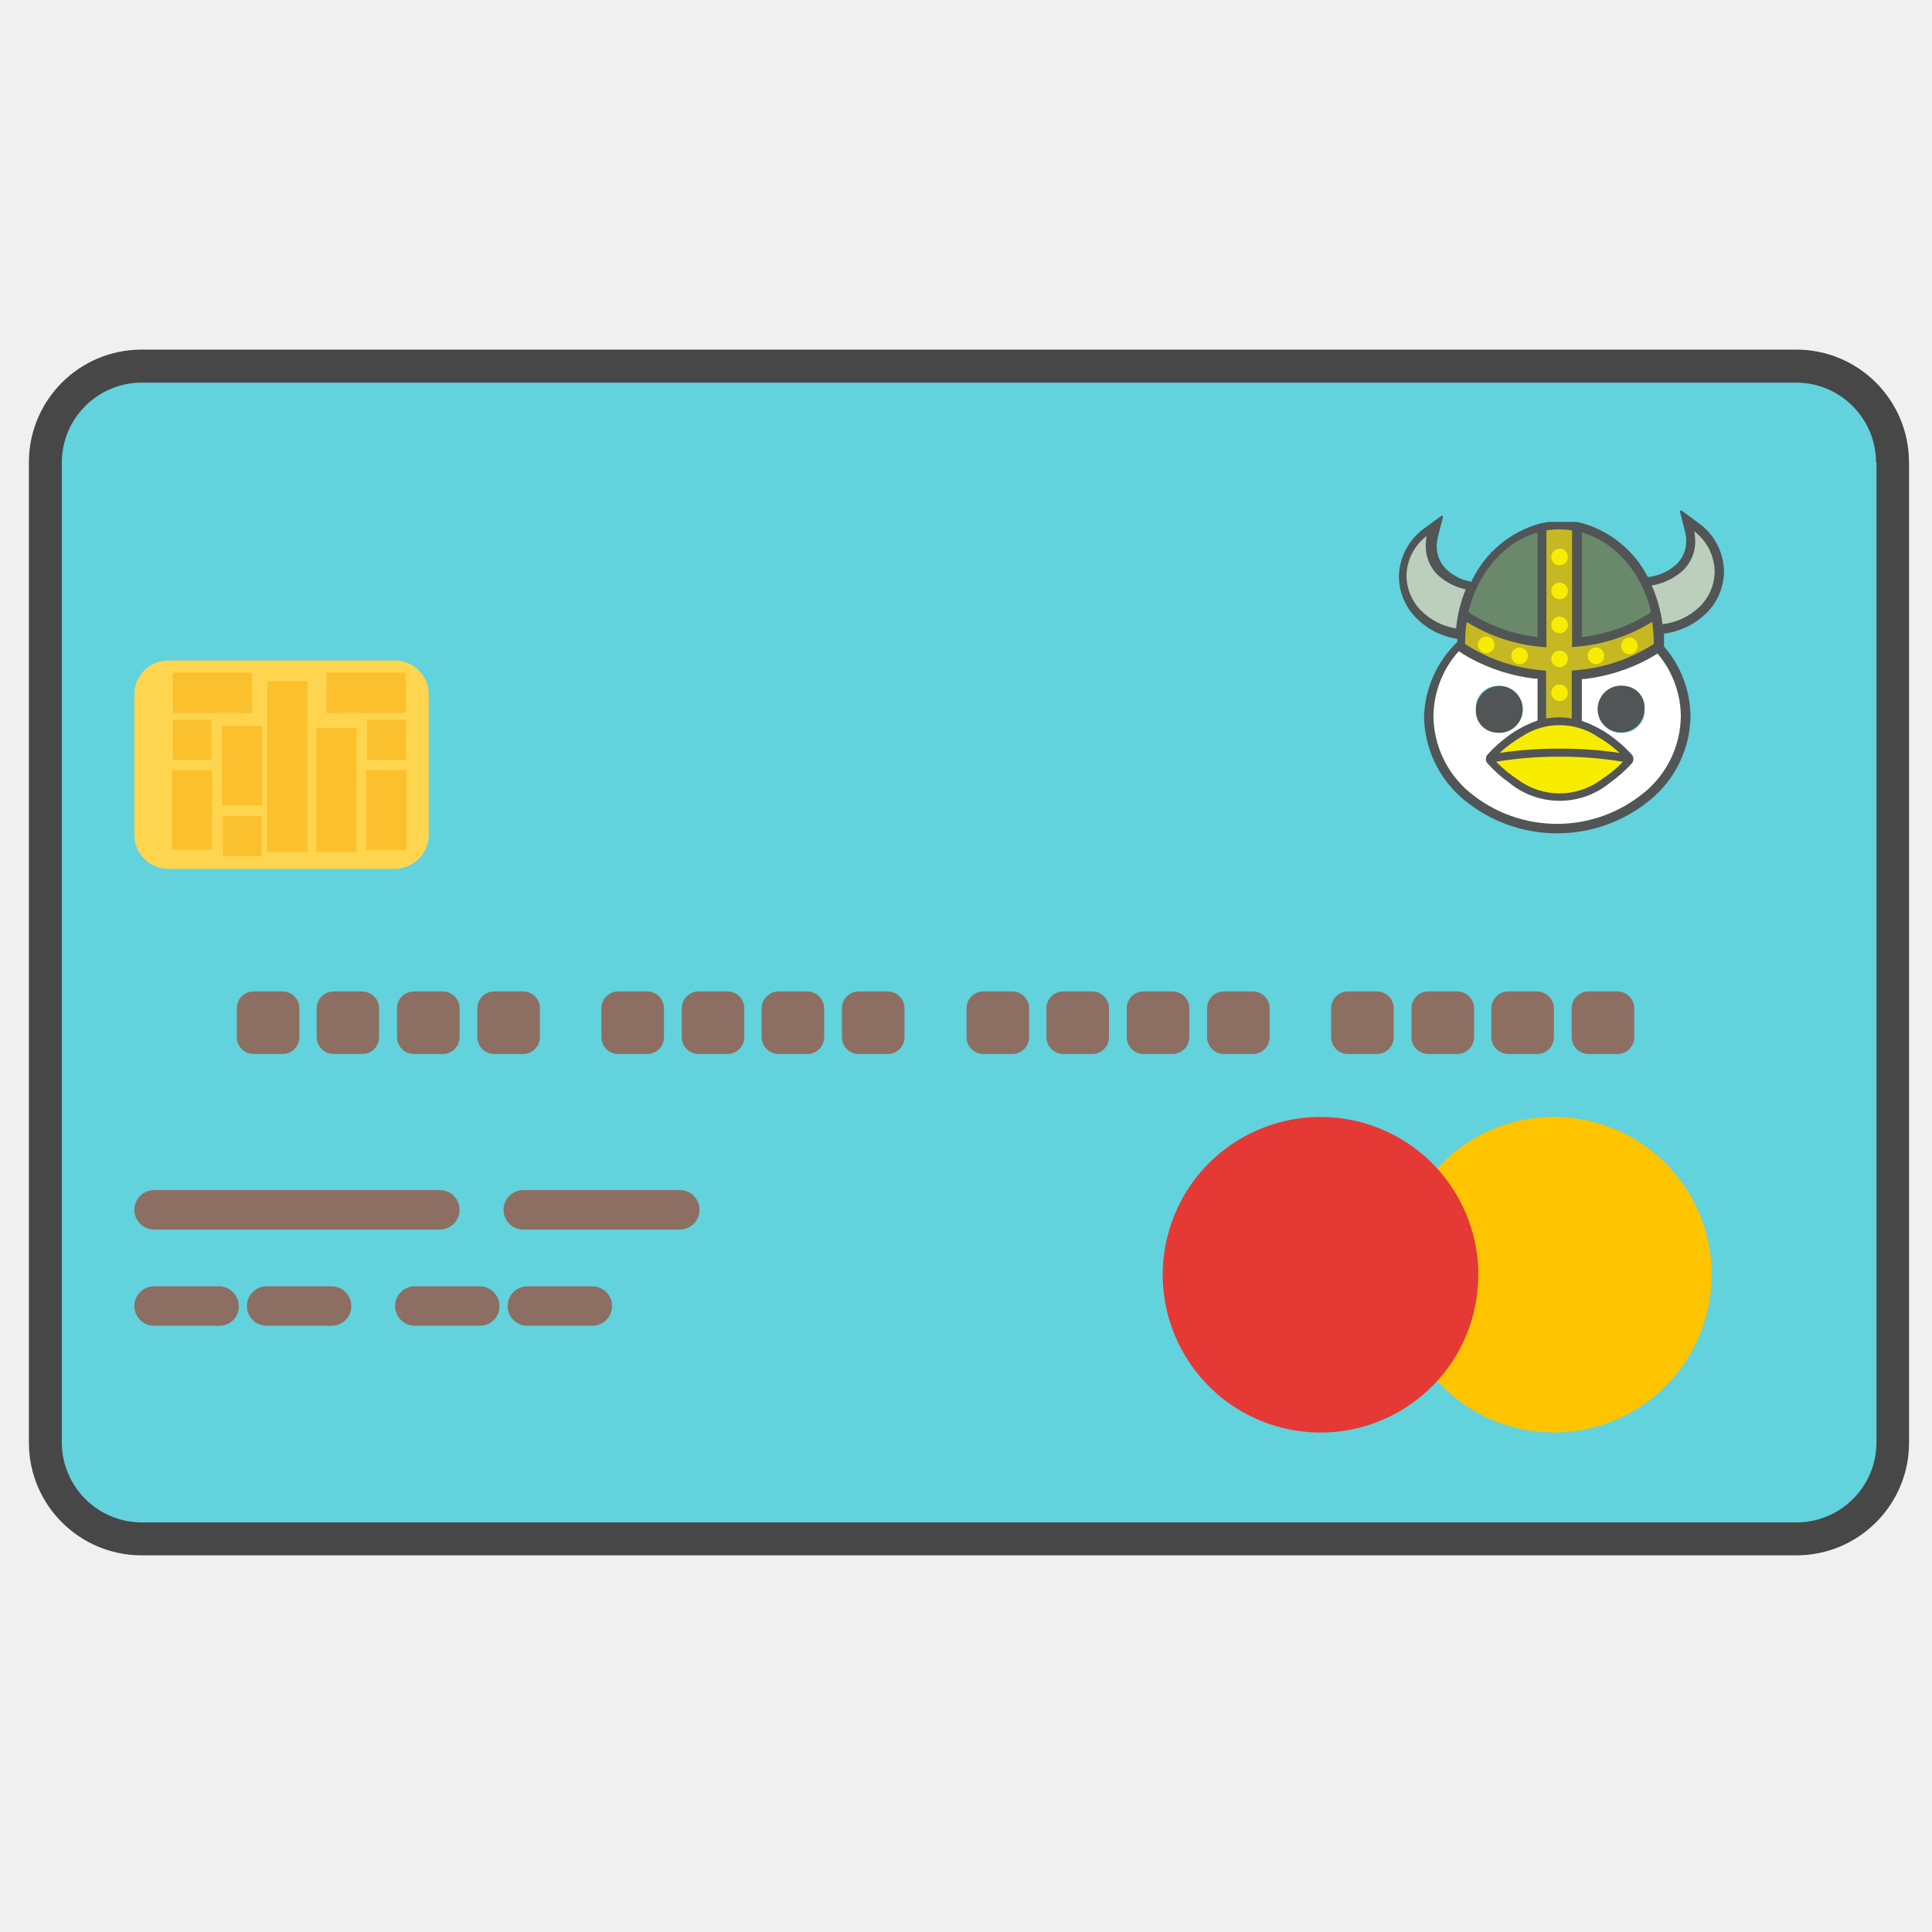
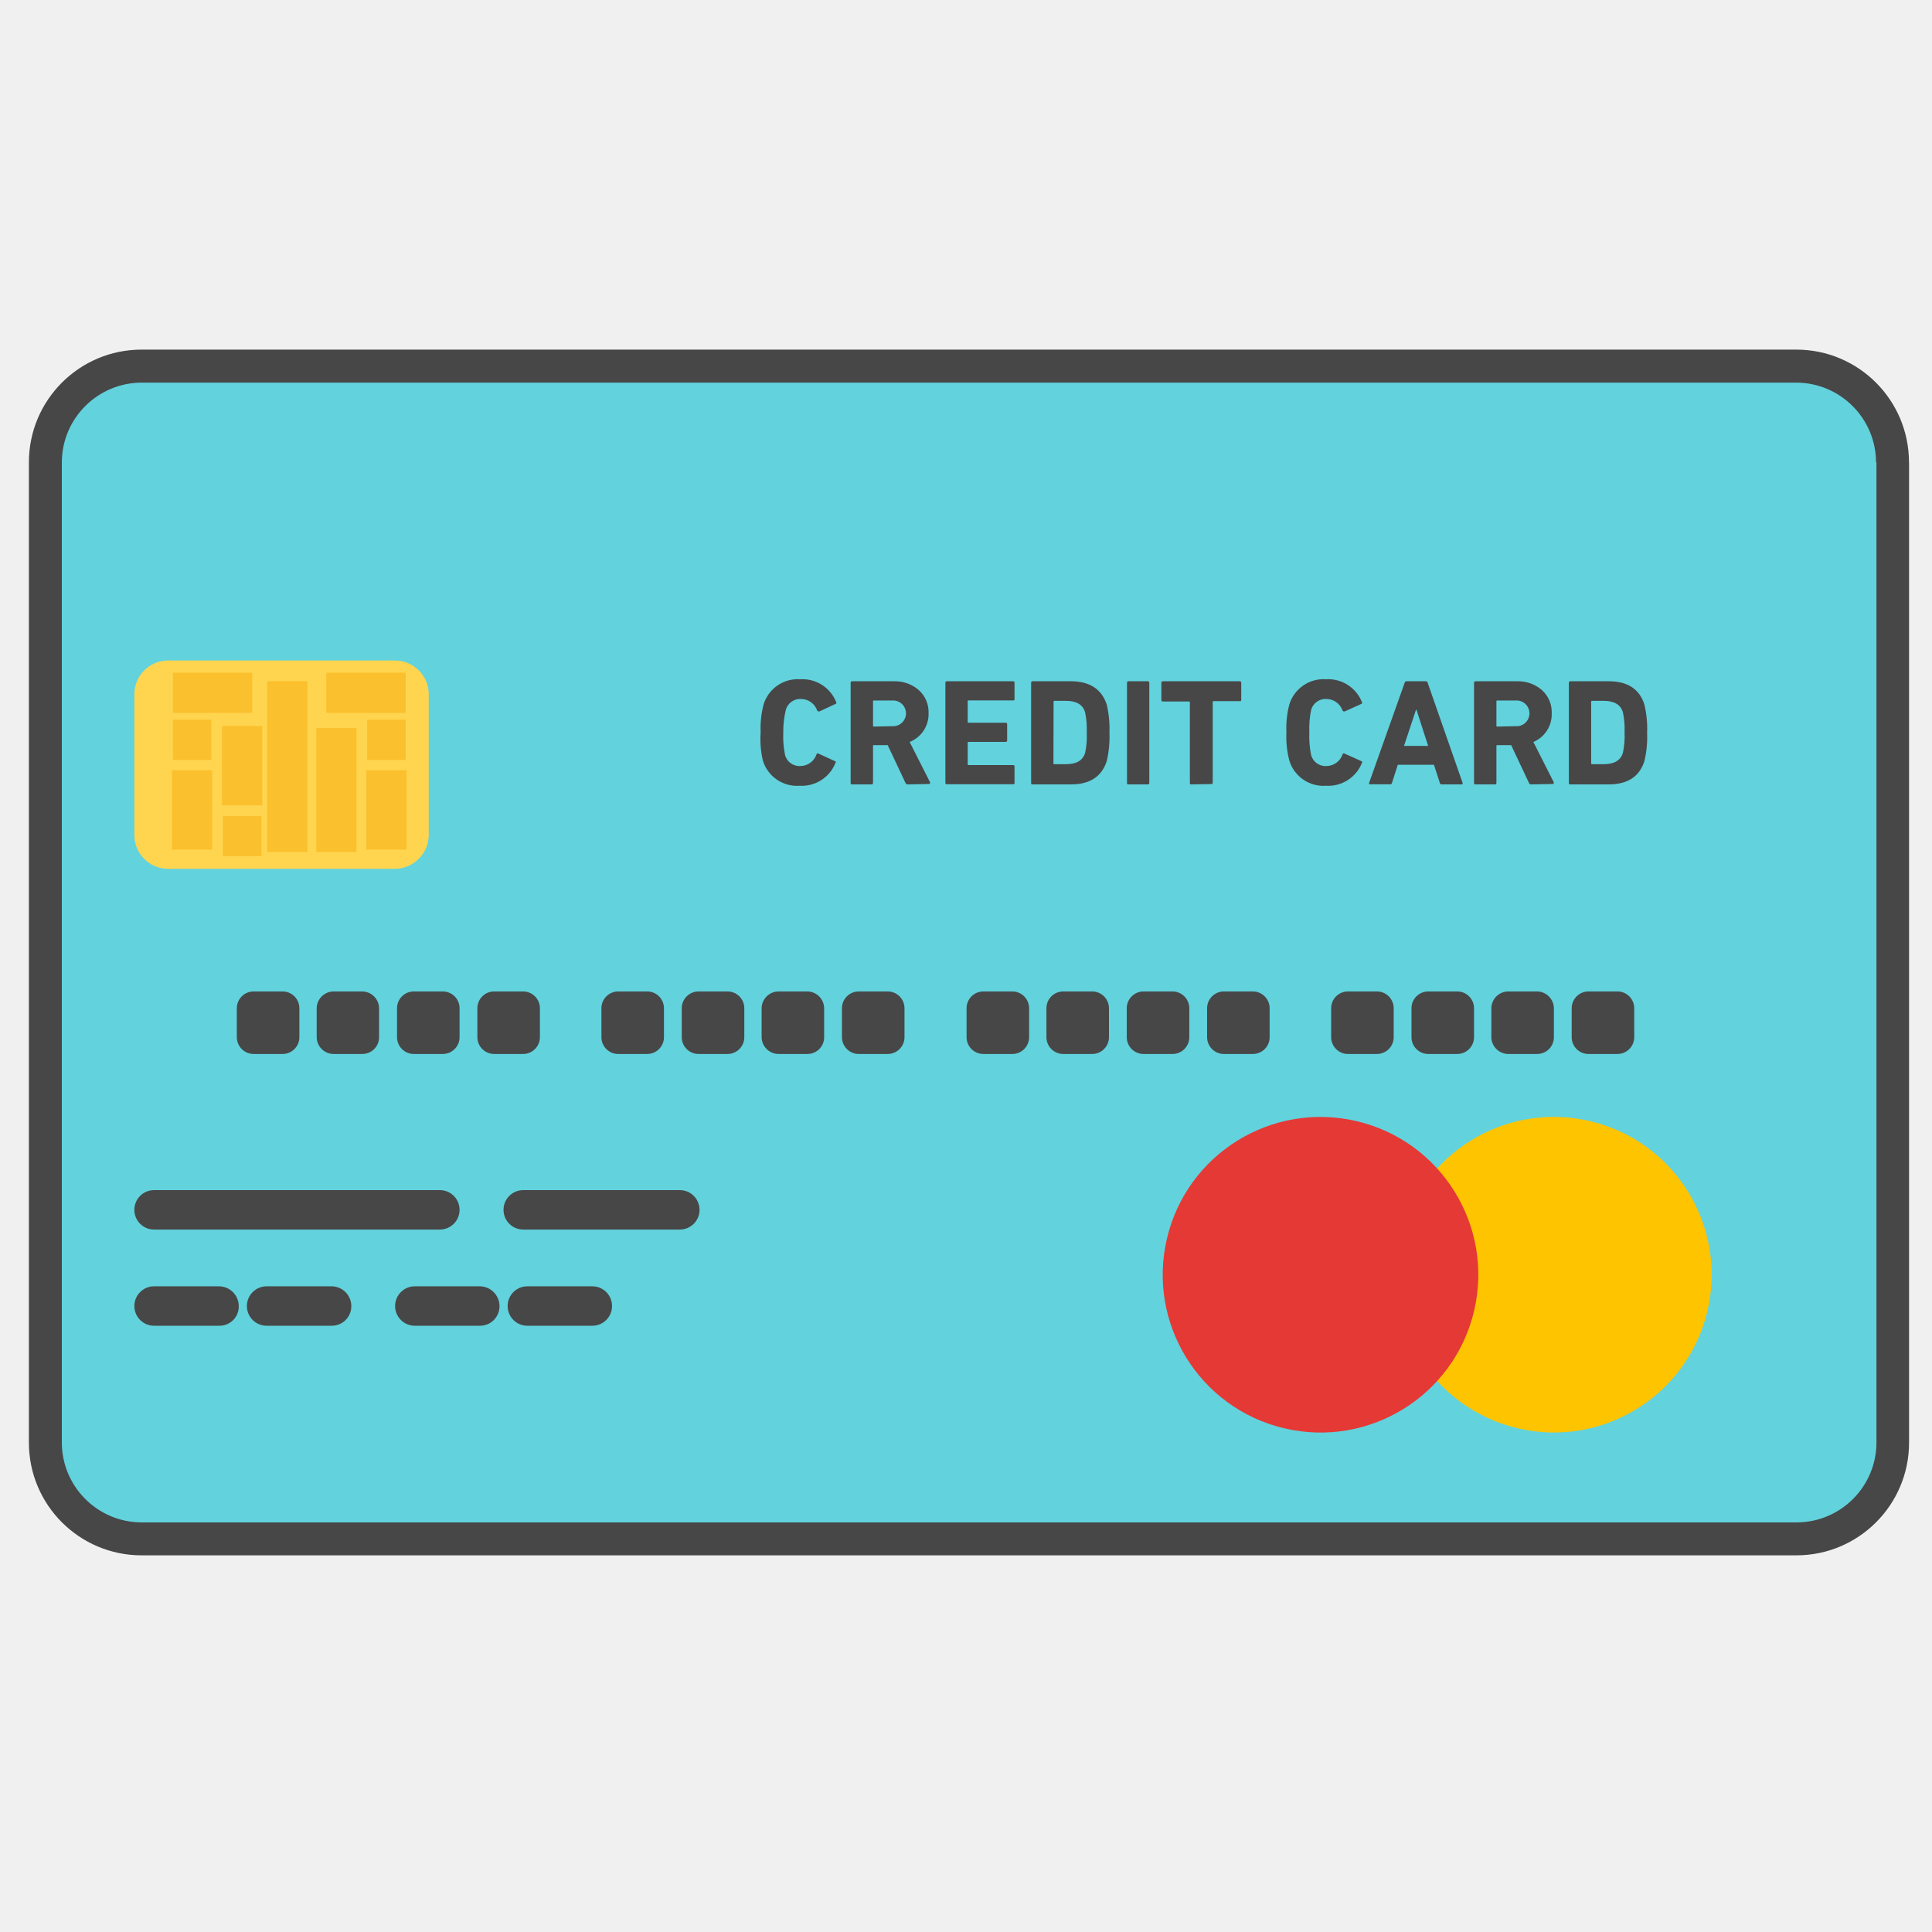
<svg xmlns="http://www.w3.org/2000/svg" id="materials" viewBox="0 0 240 240">
  <defs>
-     <style>.cls-1{fill:#62d2dd;}.cls-2{fill:#474747;}.cls-3{fill:#ffc400;}.cls-4{fill:#e53935;}.cls-5{fill:#8d6e63;}.cls-6{fill:#ffd54f;}.cls-7{fill:none;stroke:#fbc02d;stroke-miterlimit:10;stroke-width:5px;}.cls-8{fill:#fff;}.cls-9{fill:#bccebc;}.cls-10{fill:#6a896b;}.cls-11{fill:#515556;}.cls-12{fill:#c5b823;}.cls-13{fill:#f8ed00;}</style>
+     <style>.cls-1{fill:#62d2dd;}.cls-2{fill:#474747;}.cls-3{fill:#ffc400;}.cls-4{fill:#e53935;}.cls-5{fill:#ffd54f;}.cls-6{fill:none;stroke:#fbc02d;stroke-miterlimit:10;stroke-width:5px;}</style>
  </defs>
  <rect class="cls-1" x="5.64" y="45.48" width="229.46" height="145.68" rx="11.95" />
  <path class="cls-2" d="M235.1,57.43h-2V179.21a9.94,9.94,0,0,1-9.9,9.91H17.59a9.94,9.94,0,0,1-9.91-9.91V57.43a9.94,9.94,0,0,1,9.91-9.9H223.15a9.94,9.94,0,0,1,9.9,9.9h4.09a14,14,0,0,0-14-14H17.59a14,14,0,0,0-14,14V179.21a14,14,0,0,0,14,14H223.15a14,14,0,0,0,14-14V57.43Z" />
  <circle class="cls-3" cx="193.03" cy="158.36" r="19.6" transform="translate(-5.44 309.84) rotate(-76.72)" />
  <circle class="cls-4" cx="164.05" cy="158.36" r="19.6" transform="translate(-27.77 281.64) rotate(-76.72)" />
-   <rect class="cls-5" x="29.42" y="123.16" width="7.77" height="7.77" rx="2.09" />
-   <path class="cls-5" d="M45,130.93H41.43a2.11,2.11,0,0,1-2.09-2.09v-3.58a2.12,2.12,0,0,1,2.09-2.1H45a2.12,2.12,0,0,1,2.09,2.1v3.58A2.08,2.08,0,0,1,45,130.93Z" />
-   <rect class="cls-5" x="49.32" y="123.16" width="7.77" height="7.77" rx="2.09" />
-   <rect class="cls-5" x="59.3" y="123.16" width="7.77" height="7.77" rx="2.09" />
-   <rect class="cls-5" x="74.71" y="123.16" width="7.77" height="7.77" rx="2.09" />
-   <rect class="cls-5" x="84.69" y="123.16" width="7.77" height="7.77" rx="2.09" />
-   <path class="cls-5" d="M100.29,130.93H96.7a2.12,2.12,0,0,1-2.09-2.09v-3.58a2.12,2.12,0,0,1,2.09-2.1h3.59a2.12,2.12,0,0,1,2.09,2.1v3.58A2.08,2.08,0,0,1,100.29,130.93Z" />
-   <rect class="cls-5" x="104.59" y="123.16" width="7.77" height="7.77" rx="2.09" />
-   <rect class="cls-5" x="120.07" y="123.16" width="7.77" height="7.77" rx="2.09" />
-   <rect class="cls-5" x="129.99" y="123.16" width="7.77" height="7.77" rx="2.09" />
-   <rect class="cls-5" x="139.97" y="123.16" width="7.77" height="7.77" rx="2.09" />
-   <rect class="cls-5" x="149.95" y="123.16" width="7.77" height="7.77" rx="2.09" />
-   <rect class="cls-5" x="165.36" y="123.16" width="7.77" height="7.77" rx="2.09" />
-   <rect class="cls-5" x="175.34" y="123.16" width="7.77" height="7.77" rx="2.09" />
-   <path class="cls-5" d="M190.94,130.93h-3.59a2.12,2.12,0,0,1-2.09-2.09v-3.58a2.12,2.12,0,0,1,2.09-2.1h3.59a2.12,2.12,0,0,1,2.09,2.1v3.58A2.08,2.08,0,0,1,190.94,130.93Z" />
-   <rect class="cls-5" x="195.24" y="123.16" width="7.77" height="7.77" rx="2.09" />
-   <path class="cls-5" d="M54.64,152.74H19.14a2.45,2.45,0,1,1,0-4.9h35.5a2.45,2.45,0,1,1,0,4.9Z" />
-   <path class="cls-5" d="M84.45,152.74H65a2.45,2.45,0,0,1,0-4.9H84.45a2.45,2.45,0,1,1,0,4.9Z" />
-   <path class="cls-5" d="M27.21,164.69H19.14a2.45,2.45,0,1,1,0-4.9h8.07a2.47,2.47,0,0,1,2.45,2.45A2.39,2.39,0,0,1,27.21,164.69Z" />
-   <path class="cls-5" d="M41.19,164.69H33.12a2.45,2.45,0,1,1,0-4.9h8.07a2.46,2.46,0,0,1,2.45,2.45A2.42,2.42,0,0,1,41.19,164.69Z" />
-   <path class="cls-5" d="M59.6,164.69H51.53a2.45,2.45,0,0,1,0-4.9H59.6a2.47,2.47,0,0,1,2.45,2.45A2.42,2.42,0,0,1,59.6,164.69Z" />
-   <path class="cls-5" d="M73.58,164.69H65.51a2.45,2.45,0,0,1,0-4.9h8.07a2.45,2.45,0,0,1,0,4.9Z" />
-   <path class="cls-6" d="M49,107.93H20.87a4.2,4.2,0,0,1-4.18-4.19V86.24a4.19,4.19,0,0,1,4.18-4.19H49.08a4.2,4.2,0,0,1,4.18,4.19V103.8A4.24,4.24,0,0,1,49,107.93Z" />
-   <line class="cls-7" x1="35.69" y1="84.62" x2="35.69" y2="105.84" />
-   <line class="cls-7" x1="21.47" y1="86.06" x2="31.33" y2="86.06" />
-   <line class="cls-7" x1="30.08" y1="90.18" x2="30.08" y2="100.04" />
-   <line class="cls-7" x1="23.86" y1="95.68" x2="23.86" y2="105.54" />
-   <line class="cls-7" x1="21.47" y1="91.91" x2="26.25" y2="91.91" />
-   <line class="cls-7" x1="27.69" y1="103.86" x2="32.47" y2="103.86" />
-   <line class="cls-7" x1="50.39" y1="86.06" x2="40.53" y2="86.06" />
-   <line class="cls-7" x1="41.79" y1="90.42" x2="41.79" y2="105.84" />
-   <line class="cls-7" x1="48" y1="95.68" x2="48" y2="105.54" />
-   <line class="cls-7" x1="50.39" y1="91.91" x2="45.61" y2="91.91" />
-   <path class="cls-8" d="M205.57,81.22a4.23,4.23,0,0,1-.42.25l-.2.12-.22.13a22.08,22.08,0,0,1-7.88,2.49l-.29,0-.18,0v5.41a15.08,15.08,0,0,1,6.24,4.21.67.67,0,0,1,0,.88c-.16.19-4,4.62-8.88,4.62S185,95,184.87,94.76a.67.67,0,0,1,0-.88,15.08,15.08,0,0,1,6.24-4.21V84.26l-.18,0-.29,0a22.08,22.08,0,0,1-7.88-2.49l-.23-.13-.2-.12-.42-.25-.12-.08c-.16-.1-.31-.19-.46-.3l-.16-.1A12.35,12.35,0,0,0,177.94,89c0,7.44,6.94,13.48,15.49,13.48s15.5-6,15.5-13.48a12.29,12.29,0,0,0-3-8l-.22.14Zm-19.79,4a2.91,2.91,0,1,1-2.44,2.87A2.68,2.68,0,0,1,185.78,85.21ZM201.85,91a2.91,2.91,0,1,1,2.44-2.87A2.68,2.68,0,0,1,201.85,91Z" />
-   <path class="cls-9" d="M213.12,71a6.51,6.51,0,0,0-2.83-5.26,6.06,6.06,0,0,1,.19,1.48c0,3.06-2.3,4.88-5.46,5.45a17.08,17.08,0,0,1,1.42,5.06C210.21,77.24,213.12,74.4,213.12,71Z" />
-   <path class="cls-9" d="M177.23,67.75a6,6,0,0,1,.19-1.47,6.5,6.5,0,0,0-2.83,5.25c0,3.35,2.77,6.14,6.4,6.69a17.35,17.35,0,0,1,1.26-5.1C179.32,72.46,177.23,70.67,177.23,67.75Z" />
-   <path class="cls-10" d="M196.38,76.64v2.63a19.67,19.67,0,0,0,8.55-3l.29-.28c-1.16-5-4.56-8.9-8.84-10Z" />
-   <path class="cls-10" d="M191.11,79.27V66c-4.3,1.15-7.71,5.07-8.86,10.11l.31.22A19.67,19.67,0,0,0,191.11,79.27Z" />
-   <path class="cls-11" d="M181.91,81.22l.42.25Z" />
-   <path class="cls-11" d="M182.53,81.59l.23.13Z" />
-   <path class="cls-11" d="M205.15,81.47a4.23,4.23,0,0,0,.42-.25C205.44,81.31,205.29,81.39,205.15,81.47Z" />
-   <path class="cls-11" d="M204.73,81.72l.22-.13Z" />
-   <path class="cls-11" d="M196.56,84.24l.29,0Z" />
-   <path class="cls-11" d="M190.64,84.21l.29,0Z" />
-   <path class="cls-12" d="M195.46,89.44v-6a21,21,0,0,0,10.18-3.34,2.81,2.81,0,0,0,0-.29,17.54,17.54,0,0,0-.22-2.73,20.94,20.94,0,0,1-10,3.2V65.78a9.94,9.94,0,0,0-3.44,0V80.27a20.93,20.93,0,0,1-10-3.2,16.4,16.4,0,0,0-.22,2.73v.29A21,21,0,0,0,192,83.43v6a8.31,8.31,0,0,1,3.44,0Zm6.95-10.23a1,1,0,1,1-1,1A1,1,0,0,1,202.41,79.21Zm-4.15,1.23a1,1,0,1,1-1,1A1,1,0,0,1,198.26,80.44Zm-13.64.69a1,1,0,1,1,1-1A1,1,0,0,1,184.62,81.13Zm4.15,1.36a1,1,0,1,1,1-1A1,1,0,0,1,188.77,82.49Zm5-1.67a1,1,0,1,1-1,1A1,1,0,0,1,193.74,80.82Zm-1-3.19a1,1,0,1,1,1,1A1,1,0,0,1,192.72,77.63Zm1-9.46a1,1,0,1,1-1,1A1,1,0,0,1,193.74,68.17Zm0,4.22a1,1,0,1,1-1,1A1,1,0,0,1,193.74,72.39Zm-1,13.67a1,1,0,1,1,1,1A1,1,0,0,1,192.72,86.06Z" />
-   <path class="cls-11" d="M185.78,91a2.91,2.91,0,1,0-2.44-2.87A2.68,2.68,0,0,0,185.78,91Z" />
-   <path class="cls-11" d="M201.85,85.21a2.91,2.91,0,1,0,2.44,2.87A2.68,2.68,0,0,0,201.85,85.21Z" />
-   <path class="cls-13" d="M193.74,93.88h0a46.54,46.54,0,0,0-8.13.67c.85.91,4.17,4.15,8.14,4.15s7.3-3.25,8.15-4.15a46.7,46.7,0,0,0-8.15-.67Z" />
-   <path class="cls-13" d="M193.74,89.94c-3.58,0-6.64,2.64-7.83,3.82a51.39,51.39,0,0,1,15.66,0C200.39,92.59,197.33,89.94,193.74,89.94Z" />
-   <polygon class="cls-11" points="192.53 64.66 192.53 64.66 192.53 64.66 192.53 64.66" />
-   <polygon class="cls-11" points="195.25 64.7 195.25 64.7 195.25 64.7 195.25 64.7" />
-   <path class="cls-11" d="M214.16,71a7.52,7.52,0,0,0-3.26-6.1l-2-1.47a.14.14,0,0,0-.15,0,.15.15,0,0,0-.05.14l.61,2.43h0a4.7,4.7,0,0,1,.16,1.22,4,4,0,0,1-1.09,2.76,6.19,6.19,0,0,1-3.68,1.71,13.2,13.2,0,0,0-8.26-6.73h0l-.62-.13h0l-.13,0h0l-.28,0h-.06l-.3,0h0l-.31,0-.35,0h-1l-.35,0h0l-.3,0h-.05l-.3,0h0l-.47.08h0l-.63.13h0a13.33,13.33,0,0,0-8.52,7.22,5.85,5.85,0,0,1-3.3-1.74,4,4,0,0,1-1-2.65,5.24,5.24,0,0,1,.16-1.22l.62-2.43a.13.13,0,0,0-.2-.13l-2,1.46a7.53,7.53,0,0,0-3.27,6.1,7.33,7.33,0,0,0,2.13,5.1,9,9,0,0,0,5.13,2.61c0,.13,0,.25,0,.38A13.46,13.46,0,0,0,176.9,89a13.67,13.67,0,0,0,4.86,10.27,18.16,18.16,0,0,0,23.35,0A13.67,13.67,0,0,0,210,89a13.36,13.36,0,0,0-3.29-8.69V80h0V79.8c0-.37,0-.73,0-1.09A9.17,9.17,0,0,0,212,76.14,7.32,7.32,0,0,0,214.16,71ZM191,76.64v2.49a19.59,19.59,0,0,1-8.35-2.93l-.24-.17c1.14-4.89,4.45-8.7,8.59-9.88Zm5.52-10.49c4.14,1.18,7.43,5,8.58,9.84l-.23.22a19.67,19.67,0,0,1-8.35,2.92v-13Zm10,11.39a16.87,16.87,0,0,0-1.34-4.81,7.7,7.7,0,0,0,3.82-1.8,5,5,0,0,0,1.59-3.75,6.45,6.45,0,0,0-.12-1.17A6.34,6.34,0,0,1,213,71a6.16,6.16,0,0,1-1.89,4.39A7.91,7.91,0,0,1,206.54,77.54Zm-2.23,20.87a17,17,0,0,1-21.75,0A12.49,12.49,0,0,1,178.07,89a12.23,12.23,0,0,1,3.12-8.08l.07,0,.46.3.12.08.43.25.2.12.23.13a22.16,22.16,0,0,0,7.92,2.5l.29,0H191v5.2A14,14,0,0,0,186.62,92a15.08,15.08,0,0,0-1.85,1.76.83.83,0,0,0,0,1.06,16.25,16.25,0,0,0,2.69,2.4,9.86,9.86,0,0,0,12.56,0,16.57,16.57,0,0,0,2.7-2.4h0a.83.83,0,0,0,0-1.06h0A15.63,15.63,0,0,0,200.86,92a13.87,13.87,0,0,0-4.36-2.45v-5.2h.08l.28,0a22.15,22.15,0,0,0,7.93-2.5l.22-.13.21-.12.42-.25.13-.08.13-.09A12.22,12.22,0,0,1,208.8,89,12.49,12.49,0,0,1,204.31,98.41ZM192,80.4a.17.17,0,0,0,.1,0,.18.18,0,0,0,0-.1V65.89a9.31,9.31,0,0,1,1.59-.13,9.42,9.42,0,0,1,1.6.13V80.27a.13.13,0,0,0,0,.1.14.14,0,0,0,.09,0,21.19,21.19,0,0,0,9.86-3.12,17.38,17.38,0,0,1,.19,2.52V80a20.77,20.77,0,0,1-10.06,3.28.13.13,0,0,0-.12.13v5.86a8.43,8.43,0,0,0-1.6-.16,8.32,8.32,0,0,0-1.59.16V83.43a.13.13,0,0,0-.12-.13A20.73,20.73,0,0,1,182,80c0-.08,0-.15,0-.22a16.07,16.07,0,0,1,.2-2.52A21.19,21.19,0,0,0,192,80.4ZM193.74,94h0a46.31,46.31,0,0,1,7.88.63,16.57,16.57,0,0,1-2.71,2.22,8.69,8.69,0,0,1-10.35,0,16.57,16.57,0,0,1-2.71-2.22,46.19,46.19,0,0,1,7.87-.63h0Zm0-1v0a48.81,48.81,0,0,0-7.45.53,15.77,15.77,0,0,1,2.7-2,8.51,8.51,0,0,1,9.5,0,15.38,15.38,0,0,1,2.7,2A48.62,48.62,0,0,0,193.74,93ZM178.55,71.37a7.34,7.34,0,0,0,3.53,1.84,17.15,17.15,0,0,0-1.2,4.86,7.91,7.91,0,0,1-4.36-2.23,6.21,6.21,0,0,1-1.8-4.31,6.3,6.3,0,0,1,2.5-4.94,6.42,6.42,0,0,0-.11,1.16A5,5,0,0,0,178.55,71.37Z" />
-   <polygon class="cls-11" points="195.31 64.7 195.31 64.7 195.31 64.7 195.31 64.7" />
-   <circle class="cls-13" cx="193.74" cy="69.19" r="1.03" />
-   <circle class="cls-13" cx="193.74" cy="73.41" r="1.03" />
-   <circle class="cls-13" cx="193.74" cy="77.63" r="1.03" />
-   <circle class="cls-13" cx="193.74" cy="81.85" r="1.03" />
-   <circle class="cls-13" cx="198.26" cy="81.47" r="1.03" />
-   <circle class="cls-13" cx="202.41" cy="80.24" r="1.03" />
-   <circle class="cls-13" cx="188.77" cy="81.47" r="1.03" />
-   <circle class="cls-13" cx="184.62" cy="80.1" r="1.03" />
-   <circle class="cls-13" cx="193.74" cy="86.06" r="1.03" />
+   <rect class="cls-2" x="29.42" y="123.16" width="7.77" height="7.77" rx="2.09" />
+   <path class="cls-2" d="M45,130.93H41.43a2.11,2.11,0,0,1-2.09-2.09v-3.58a2.12,2.12,0,0,1,2.09-2.1H45a2.12,2.12,0,0,1,2.09,2.1v3.58A2.08,2.08,0,0,1,45,130.93Z" />
+   <rect class="cls-2" x="49.32" y="123.16" width="7.77" height="7.77" rx="2.09" />
+   <rect class="cls-2" x="59.3" y="123.16" width="7.77" height="7.77" rx="2.09" />
+   <rect class="cls-2" x="74.71" y="123.16" width="7.77" height="7.77" rx="2.09" />
+   <rect class="cls-2" x="84.69" y="123.16" width="7.77" height="7.77" rx="2.09" />
+   <path class="cls-2" d="M100.29,130.93H96.7a2.12,2.12,0,0,1-2.09-2.09v-3.58a2.12,2.12,0,0,1,2.09-2.1h3.59a2.12,2.12,0,0,1,2.09,2.1v3.58A2.08,2.08,0,0,1,100.29,130.93Z" />
+   <rect class="cls-2" x="104.59" y="123.16" width="7.77" height="7.77" rx="2.09" />
+   <rect class="cls-2" x="120.07" y="123.16" width="7.77" height="7.77" rx="2.09" />
+   <rect class="cls-2" x="129.99" y="123.16" width="7.77" height="7.77" rx="2.09" />
+   <rect class="cls-2" x="139.97" y="123.16" width="7.77" height="7.77" rx="2.09" />
+   <rect class="cls-2" x="149.95" y="123.16" width="7.77" height="7.77" rx="2.09" />
+   <rect class="cls-2" x="165.36" y="123.16" width="7.77" height="7.77" rx="2.09" />
+   <rect class="cls-2" x="175.34" y="123.16" width="7.77" height="7.77" rx="2.09" />
+   <path class="cls-2" d="M190.94,130.93h-3.59a2.12,2.12,0,0,1-2.09-2.09v-3.58a2.12,2.12,0,0,1,2.09-2.1h3.59a2.12,2.12,0,0,1,2.09,2.1v3.58A2.08,2.08,0,0,1,190.94,130.93Z" />
+   <rect class="cls-2" x="195.24" y="123.16" width="7.77" height="7.77" rx="2.09" />
+   <path class="cls-2" d="M54.64,152.74H19.14a2.45,2.45,0,1,1,0-4.9h35.5a2.45,2.45,0,1,1,0,4.9Z" />
+   <path class="cls-2" d="M84.45,152.74H65a2.45,2.45,0,0,1,0-4.9H84.45a2.45,2.45,0,1,1,0,4.9Z" />
+   <path class="cls-2" d="M27.21,164.69H19.14a2.45,2.45,0,1,1,0-4.9h8.07a2.47,2.47,0,0,1,2.45,2.45A2.39,2.39,0,0,1,27.21,164.69Z" />
+   <path class="cls-2" d="M41.19,164.69H33.12a2.45,2.45,0,1,1,0-4.9h8.07a2.46,2.46,0,0,1,2.45,2.45A2.42,2.42,0,0,1,41.19,164.69Z" />
+   <path class="cls-2" d="M59.6,164.69H51.53a2.45,2.45,0,0,1,0-4.9H59.6a2.47,2.47,0,0,1,2.45,2.45A2.42,2.42,0,0,1,59.6,164.69Z" />
+   <path class="cls-2" d="M73.58,164.69H65.51a2.45,2.45,0,0,1,0-4.9h8.07a2.45,2.45,0,0,1,0,4.9Z" />
+   <path class="cls-5" d="M49,107.93H20.87a4.2,4.2,0,0,1-4.18-4.19V86.24a4.19,4.19,0,0,1,4.18-4.19H49.08a4.2,4.2,0,0,1,4.18,4.19V103.8A4.24,4.24,0,0,1,49,107.93Z" />
+   <line class="cls-6" x1="35.69" y1="84.62" x2="35.69" y2="105.84" />
+   <line class="cls-6" x1="21.47" y1="86.06" x2="31.33" y2="86.06" />
+   <line class="cls-6" x1="30.08" y1="90.18" x2="30.08" y2="100.04" />
+   <line class="cls-6" x1="23.86" y1="95.68" x2="23.86" y2="105.54" />
+   <line class="cls-6" x1="21.47" y1="91.91" x2="26.25" y2="91.91" />
+   <line class="cls-6" x1="27.69" y1="103.86" x2="32.47" y2="103.86" />
+   <line class="cls-6" x1="50.39" y1="86.06" x2="40.53" y2="86.06" />
+   <line class="cls-6" x1="41.79" y1="90.42" x2="41.79" y2="105.84" />
+   <line class="cls-6" x1="48" y1="95.68" x2="48" y2="105.54" />
+   <line class="cls-6" x1="50.39" y1="91.91" x2="45.61" y2="91.91" />
+   <path class="cls-2" d="M94.49,91a11.83,11.83,0,0,1,.36-3.47,4.44,4.44,0,0,1,4.56-3.15,4.51,4.51,0,0,1,4.47,2.85c.05.11,0,.19-.1.22l-2,.93c-.11,0-.21,0-.26-.1a2.13,2.13,0,0,0-2-1.45,1.85,1.85,0,0,0-1.92,1.42A11.54,11.54,0,0,0,97.3,91a11.66,11.66,0,0,0,.21,2.75,1.85,1.85,0,0,0,1.92,1.41,2.13,2.13,0,0,0,2-1.45.16.16,0,0,1,.26-.09l2,.92c.14,0,.15.11.1.22a4.51,4.51,0,0,1-4.47,2.85,4.43,4.43,0,0,1-4.56-3.15A11.75,11.75,0,0,1,94.49,91Z" />
+   <path class="cls-2" d="M112.76,97.44a.27.27,0,0,1-.28-.19l-2.21-4.69h-1.71c-.08,0-.11,0-.11.12v4.57c0,.14-.06.19-.19.19h-2.4c-.13,0-.19,0-.19-.19V84.82a.17.17,0,0,1,.19-.19H111a4.5,4.5,0,0,1,3.15,1.11,3.67,3.67,0,0,1,1.2,2.87A3.72,3.72,0,0,1,113,92.17l2.53,5a.15.15,0,0,1-.13.22Zm-1.94-7.23a1.6,1.6,0,1,0,0-3.19h-2.26c-.08,0-.11,0-.11.12v3c0,.08,0,.12.11.12Z" />
+   <path class="cls-2" d="M117.44,84.82a.17.17,0,0,1,.19-.19h8.21c.14,0,.19.06.19.19v2c0,.14,0,.19-.19.19h-5.52c-.07,0-.11,0-.11.12v2.54a.1.1,0,0,0,.11.11h4.6a.17.17,0,0,1,.19.19v2a.17.17,0,0,1-.19.19h-4.6a.1.1,0,0,0-.11.11v2.66a.1.1,0,0,0,.11.11h5.52c.14,0,.19.06.19.19v2c0,.14,0,.19-.19.19h-8.21c-.13,0-.19,0-.19-.19Z" />
+   <path class="cls-2" d="M128.09,84.82a.17.17,0,0,1,.19-.19h4.77c2.33,0,3.8,1,4.43,2.88a13.22,13.22,0,0,1,.34,3.53,13.13,13.13,0,0,1-.34,3.52c-.63,1.92-2.1,2.88-4.43,2.88h-4.77c-.13,0-.19,0-.19-.19Zm2.77,10c0,.08,0,.11.12.11h1.45q1.95,0,2.37-1.41A9.7,9.7,0,0,0,135,91a9.85,9.85,0,0,0-.21-2.53q-.42-1.41-2.37-1.41H131c-.08,0-.12,0-.12.11Z" />
+   <path class="cls-2" d="M140,84.82a.17.17,0,0,1,.19-.19h2.39a.17.17,0,0,1,.19.19V97.25c0,.14-.06.19-.19.19h-2.39c-.13,0-.19,0-.19-.19Z" />
+   <path class="cls-2" d="M148,97.44c-.13,0-.19,0-.19-.19v-10a.1.1,0,0,0-.11-.11h-3.24a.17.17,0,0,1-.19-.19V84.82a.17.17,0,0,1,.19-.19H154c.14,0,.19.06.19.19v2.09c0,.13,0,.19-.19.19h-3.24a.1.1,0,0,0-.11.11v10c0,.14-.06.19-.19.19Z" />
+   <path class="cls-2" d="M159.8,91a11.83,11.83,0,0,1,.36-3.47,4.44,4.44,0,0,1,4.56-3.15,4.51,4.51,0,0,1,4.47,2.85c.05.11,0,.19-.1.22l-2.05.93c-.11,0-.21,0-.26-.1a2.13,2.13,0,0,0-2-1.45,1.85,1.85,0,0,0-1.92,1.42,11.54,11.54,0,0,0-.21,2.75,11.66,11.66,0,0,0,.21,2.75,1.85,1.85,0,0,0,1.92,1.41,2.13,2.13,0,0,0,2-1.45.16.16,0,0,1,.26-.09l2.05.92c.14,0,.15.11.1.22a4.51,4.51,0,0,1-4.47,2.85,4.43,4.43,0,0,1-4.56-3.15A11.75,11.75,0,0,1,159.8,91Z" />
+   <path class="cls-2" d="M174.49,84.82a.23.23,0,0,1,.24-.19h2.38a.22.22,0,0,1,.24.19l4.34,12.43c0,.14,0,.19-.13.19H179.1a.22.22,0,0,1-.24-.19L178.13,95h-4.49l-.72,2.24a.21.21,0,0,1-.24.19h-2.47c-.13,0-.17,0-.13-.19Zm-.08,7.84h3l-1.45-4.49h-.06Z" />
+   <path class="cls-2" d="M190.21,97.44a.27.27,0,0,1-.28-.19l-2.21-4.69H186c-.08,0-.11,0-.11.12v4.57c0,.14-.06.19-.19.19h-2.4c-.13,0-.19,0-.19-.19V84.82a.17.17,0,0,1,.19-.19h5.11a4.5,4.5,0,0,1,3.15,1.11,3.67,3.67,0,0,1,1.2,2.87,3.72,3.72,0,0,1-2.28,3.56l2.53,5a.15.15,0,0,1-.13.22Zm-1.94-7.23a1.6,1.6,0,1,0,0-3.19H186c-.08,0-.11,0-.11.12v3c0,.08,0,.12.11.12Z" />
+   <path class="cls-2" d="M194.89,84.82a.17.17,0,0,1,.19-.19h4.77q3.5,0,4.42,2.88a12.81,12.81,0,0,1,.34,3.53,12.73,12.73,0,0,1-.34,3.52q-.93,2.88-4.42,2.88h-4.77c-.13,0-.19,0-.19-.19Zm2.77,10a.1.1,0,0,0,.11.11h1.45c1.3,0,2.1-.47,2.38-1.41a9.7,9.7,0,0,0,.21-2.52,9.85,9.85,0,0,0-.21-2.53c-.28-.94-1.08-1.41-2.38-1.41h-1.45a.1.1,0,0,0-.11.11Z" />
</svg>
